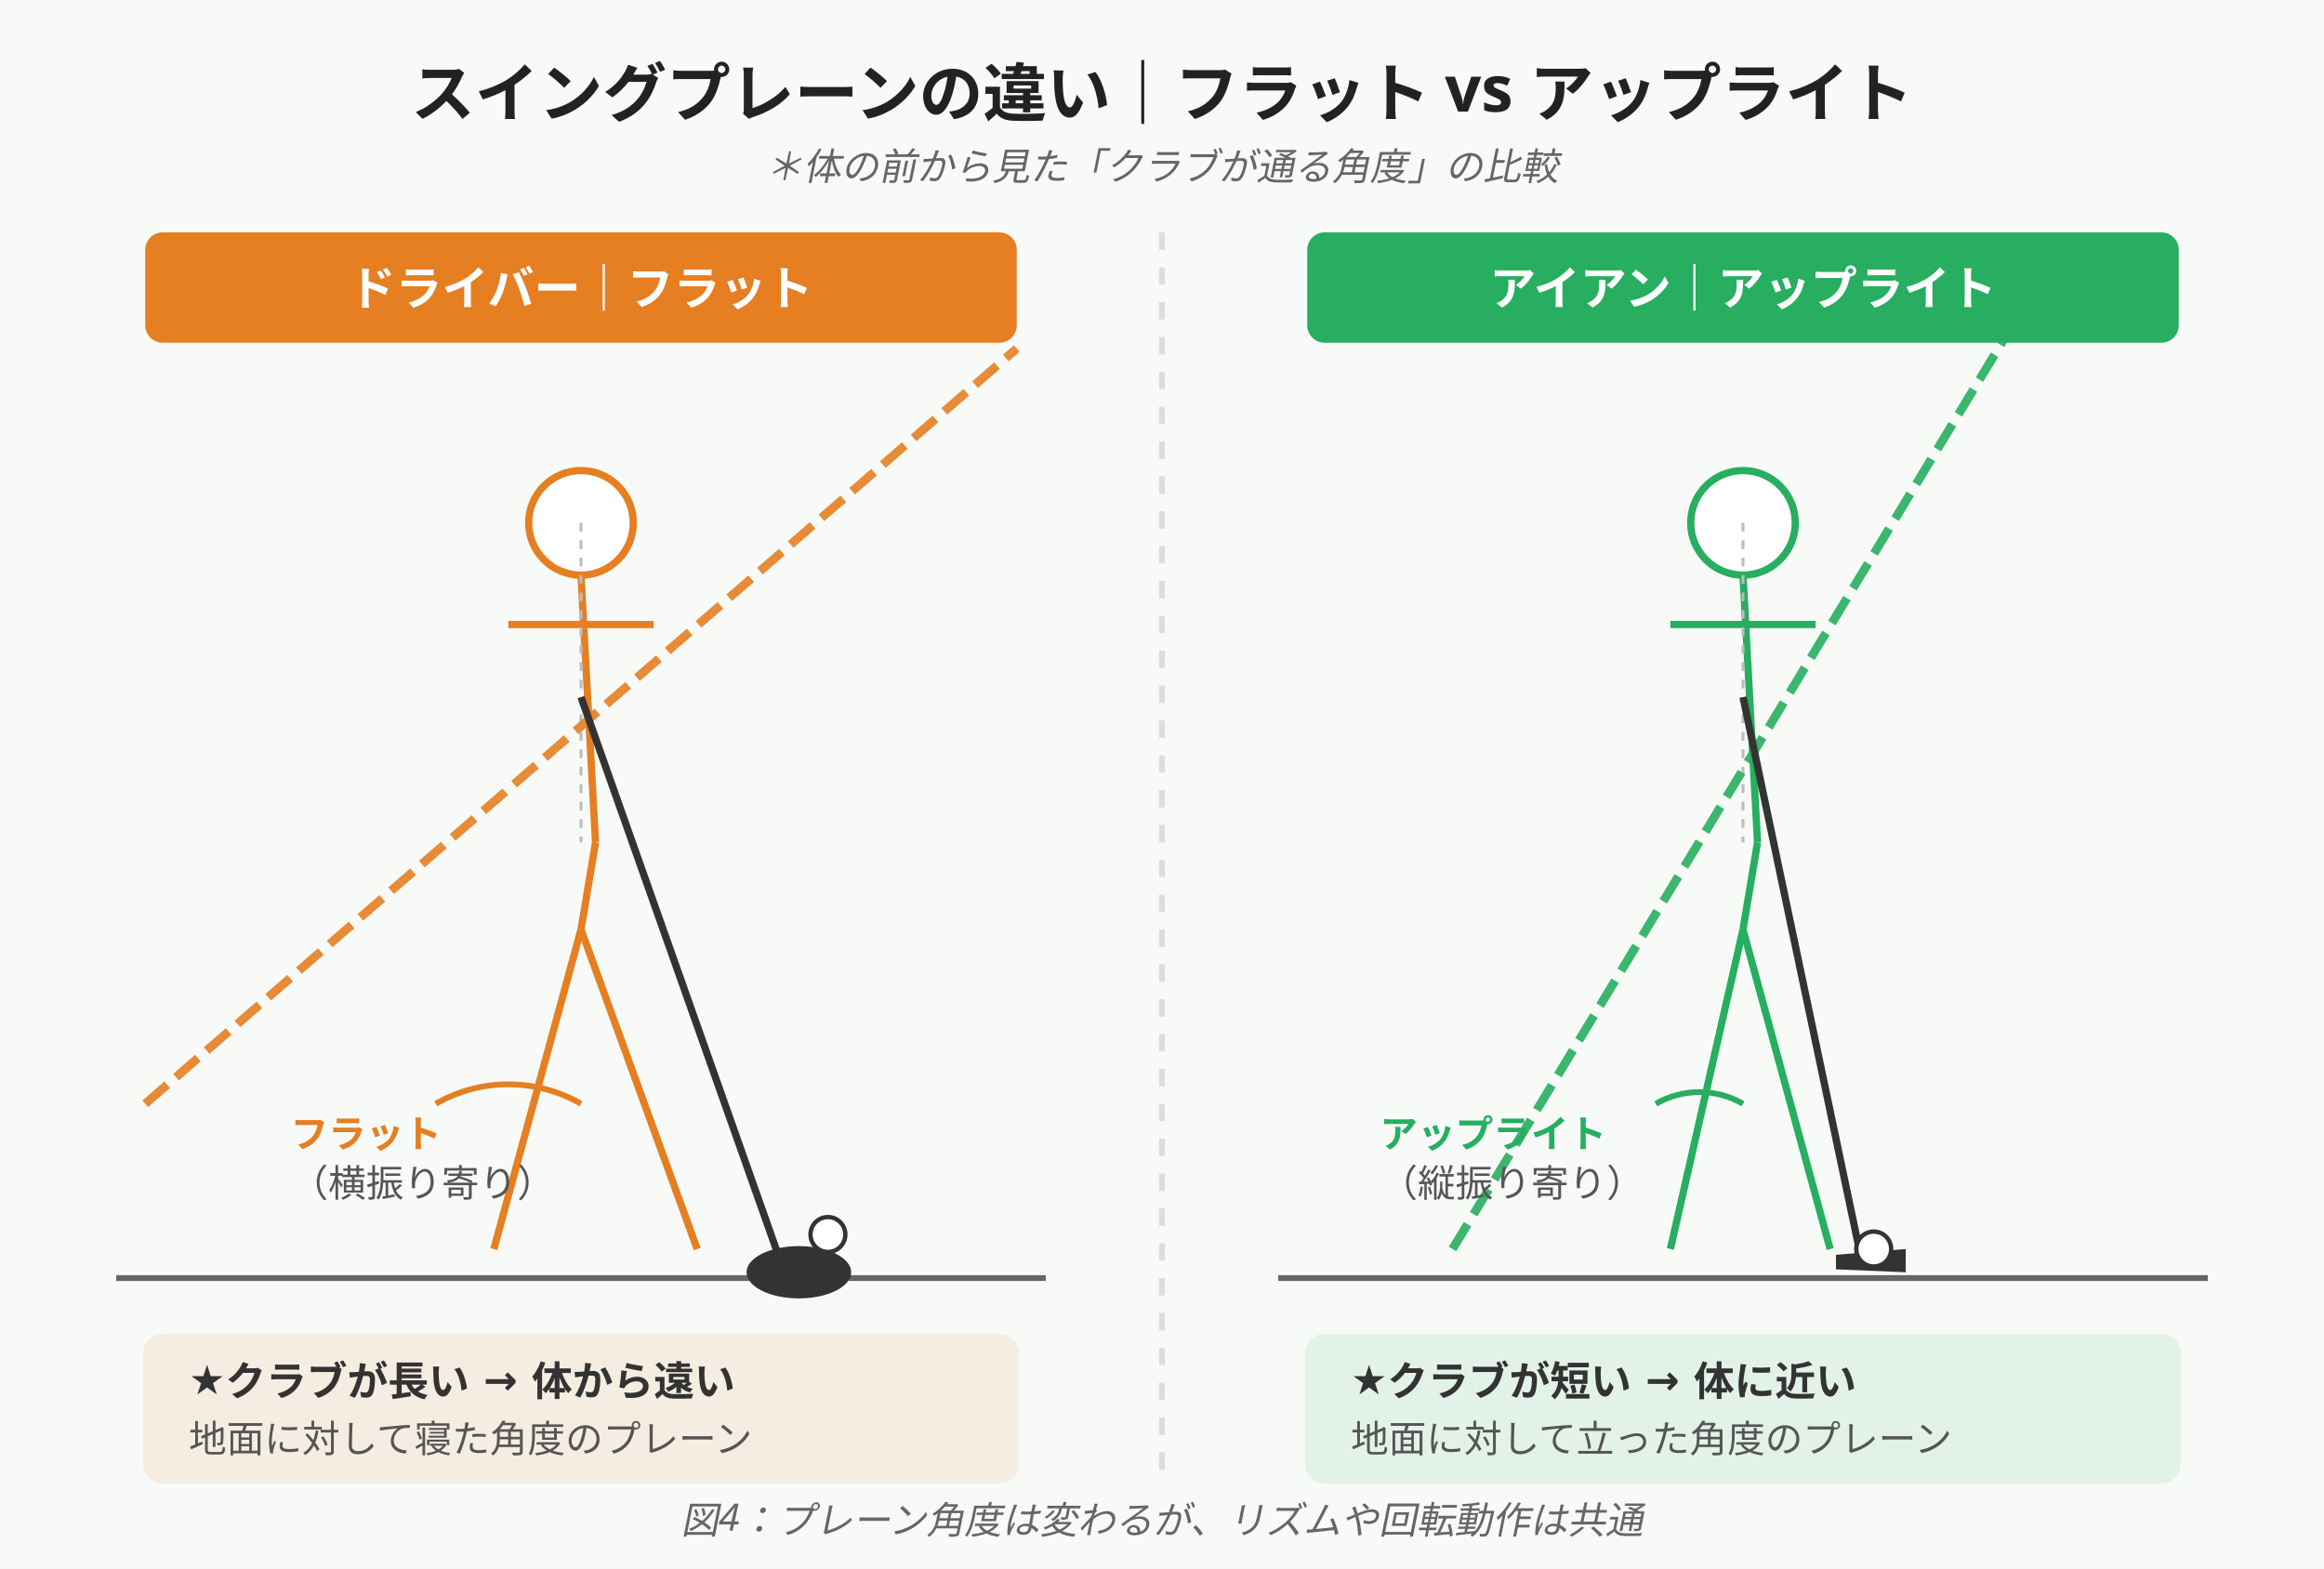
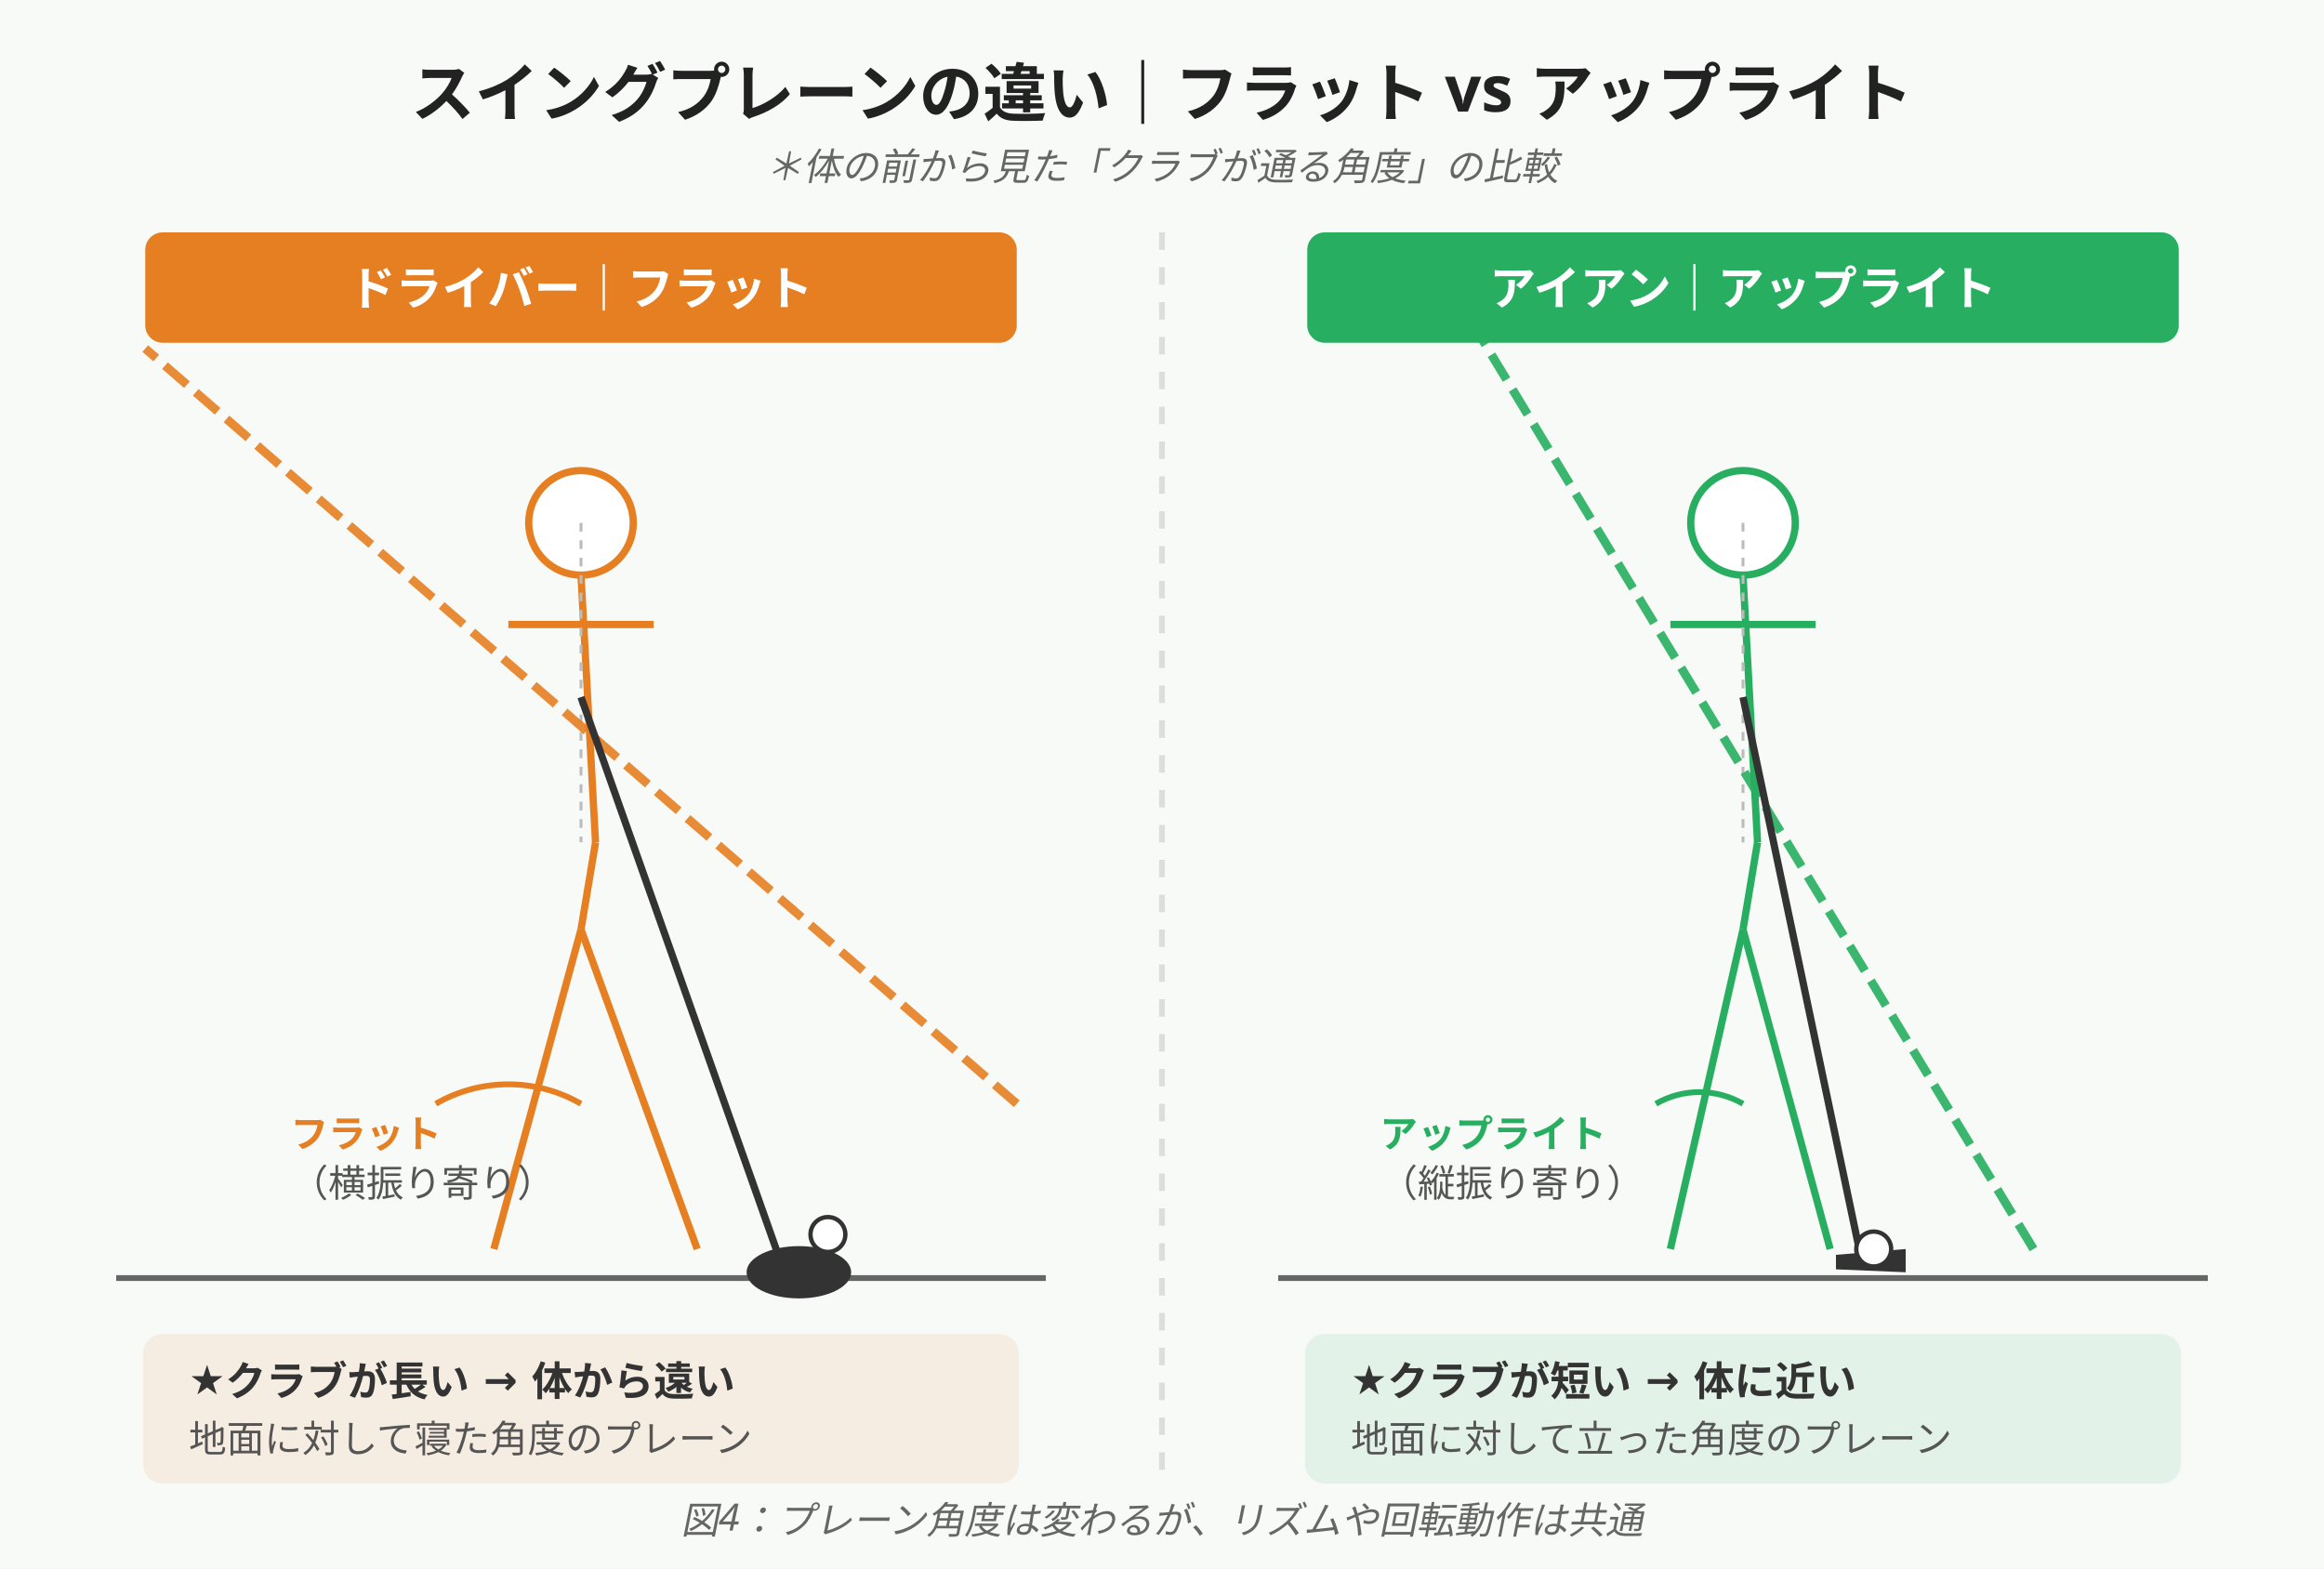
<svg xmlns="http://www.w3.org/2000/svg" viewBox="0 0 800 540" role="img" aria-label="ゴルフのアイアンとドライバーのスイングプレーン比較｜フラットとアップライトの軌道角度の違いを示した図">
  <defs>
    <style>
      .ttl { font-family: "Hiragino Sans","Yu Gothic","Noto Sans JP",sans-serif; font-size: 22px; font-weight: 700; fill: #222; }
      .stl { font-family: "Hiragino Sans","Yu Gothic","Noto Sans JP",sans-serif; font-size: 16px; font-weight: 700; fill: #fff; }
      .lbl { font-family: "Hiragino Sans","Yu Gothic","Noto Sans JP",sans-serif; font-size: 14px; font-weight: 600; fill: #333; }
      .keypt { font-family: "Hiragino Sans","Yu Gothic","Noto Sans JP",sans-serif; font-size: 13px; font-weight: 700; }
      .note { font-family: "Hiragino Sans","Yu Gothic","Noto Sans JP",sans-serif; font-size: 13px; fill: #555; }
      .cap { font-family: "Hiragino Sans","Yu Gothic","Noto Sans JP",sans-serif; font-size: 13px; fill: #666; font-style: italic; }
    </style>
  </defs>
  <rect width="800" height="540" fill="#f7faf7" />
  <text x="400" y="40" class="ttl" text-anchor="middle">スイングプレーンの違い｜フラット vs アップライト</text>
  <text x="400" y="62" class="cap" text-anchor="middle">＊体の前から見た「クラブが通る角度」の比較</text>
  <line x1="400" y1="80" x2="400" y2="510" stroke="#ddd" stroke-width="2" stroke-dasharray="6,6" />
  <rect x="50" y="80" width="300" height="38" rx="6" fill="#e67e22" />
  <text x="200" y="105" class="stl" text-anchor="middle">ドライバー｜フラット</text>
  <line x1="40" y1="440" x2="360" y2="440" stroke="#666" stroke-width="2" />
  <circle cx="200" cy="180" r="18" fill="#fff" stroke="#e67e22" stroke-width="2.5" />
  <line x1="200" y1="198" x2="205" y2="290" stroke="#e67e22" stroke-width="2.5" />
  <line x1="175" y1="215" x2="225" y2="215" stroke="#e67e22" stroke-width="2.5" />
  <line x1="200" y1="180" x2="200" y2="290" stroke="#bbb" stroke-width="1" stroke-dasharray="3,3" />
  <line x1="205" y1="290" x2="200" y2="320" stroke="#e67e22" stroke-width="2.5" />
  <line x1="200" y1="320" x2="170" y2="430" stroke="#e67e22" stroke-width="2.5" />
  <line x1="200" y1="320" x2="240" y2="430" stroke="#e67e22" stroke-width="2.5" />
-   <line x1="50" y1="380" x2="350" y2="120" stroke="#e67e22" stroke-width="3" stroke-dasharray="10,4" opacity="0.9" />
+   <line x1="350" y1="380" x2="50" y2="120" stroke="#e67e22" stroke-width="3" stroke-dasharray="10,4" opacity="0.9" />
  <line x1="200" y1="240" x2="270" y2="438" stroke="#333" stroke-width="2.5" />
  <ellipse cx="275" cy="438" rx="18" ry="9" fill="#333" />
  <circle cx="285" cy="425" r="6" fill="#fff" stroke="#333" stroke-width="1.5" />
  <path d="M 200 380 A 50 50 0 0 0 150 380" fill="none" stroke="#e67e22" stroke-width="2" />
  <text x="100" y="395" class="keypt" fill="#e67e22">フラット</text>
  <text x="100" y="412" class="note" fill="#e67e22">（横振り寄り）</text>
  <rect x="50" y="460" width="300" height="50" rx="6" fill="#e67e22" opacity="0.1" stroke="#e67e22" stroke-width="1.5" />
  <text x="65" y="480" class="lbl" fill="#d35400">★クラブが長い → 体から遠い</text>
  <text x="65" y="500" class="note">　地面に対して寝た角度のプレーン</text>
  <rect x="450" y="80" width="300" height="38" rx="6" fill="#27ae60" />
  <text x="600" y="105" class="stl" text-anchor="middle">アイアン｜アップライト</text>
  <line x1="440" y1="440" x2="760" y2="440" stroke="#666" stroke-width="2" />
  <circle cx="600" cy="180" r="18" fill="#fff" stroke="#27ae60" stroke-width="2.5" />
  <line x1="600" y1="198" x2="605" y2="290" stroke="#27ae60" stroke-width="2.5" />
  <line x1="575" y1="215" x2="625" y2="215" stroke="#27ae60" stroke-width="2.5" />
  <line x1="600" y1="180" x2="600" y2="290" stroke="#bbb" stroke-width="1" stroke-dasharray="3,3" />
  <line x1="605" y1="290" x2="600" y2="320" stroke="#27ae60" stroke-width="2.5" />
  <line x1="600" y1="320" x2="575" y2="430" stroke="#27ae60" stroke-width="2.5" />
  <line x1="600" y1="320" x2="630" y2="430" stroke="#27ae60" stroke-width="2.5" />
-   <line x1="500" y1="430" x2="700" y2="100" stroke="#27ae60" stroke-width="3" stroke-dasharray="10,4" opacity="0.9" />
+   <line x1="700" y1="430" x2="500" y2="100" stroke="#27ae60" stroke-width="3" stroke-dasharray="10,4" opacity="0.9" />
  <line x1="600" y1="240" x2="640" y2="430" stroke="#333" stroke-width="2.5" />
  <path d="M 632 432 L 656 430 L 656 438 L 632 437 Z" fill="#333" />
  <circle cx="645" cy="430" r="6" fill="#fff" stroke="#333" stroke-width="1.5" />
  <path d="M 600 380 A 30 30 0 0 0 570 380" fill="none" stroke="#27ae60" stroke-width="2" />
  <text x="475" y="395" class="keypt" fill="#27ae60">アップライト</text>
  <text x="475" y="412" class="note" fill="#27ae60">（縦振り寄り）</text>
  <rect x="450" y="460" width="300" height="50" rx="6" fill="#27ae60" opacity="0.1" stroke="#27ae60" stroke-width="1.5" />
  <text x="465" y="480" class="lbl" fill="#1e8449">★クラブが短い → 体に近い</text>
  <text x="465" y="500" class="note">　地面に対して立った角度のプレーン</text>
  <text x="400" y="528" class="cap" text-anchor="middle" fill="#888">図4：プレーン角度は変わるが、リズムや回転動作は共通</text>
</svg>
